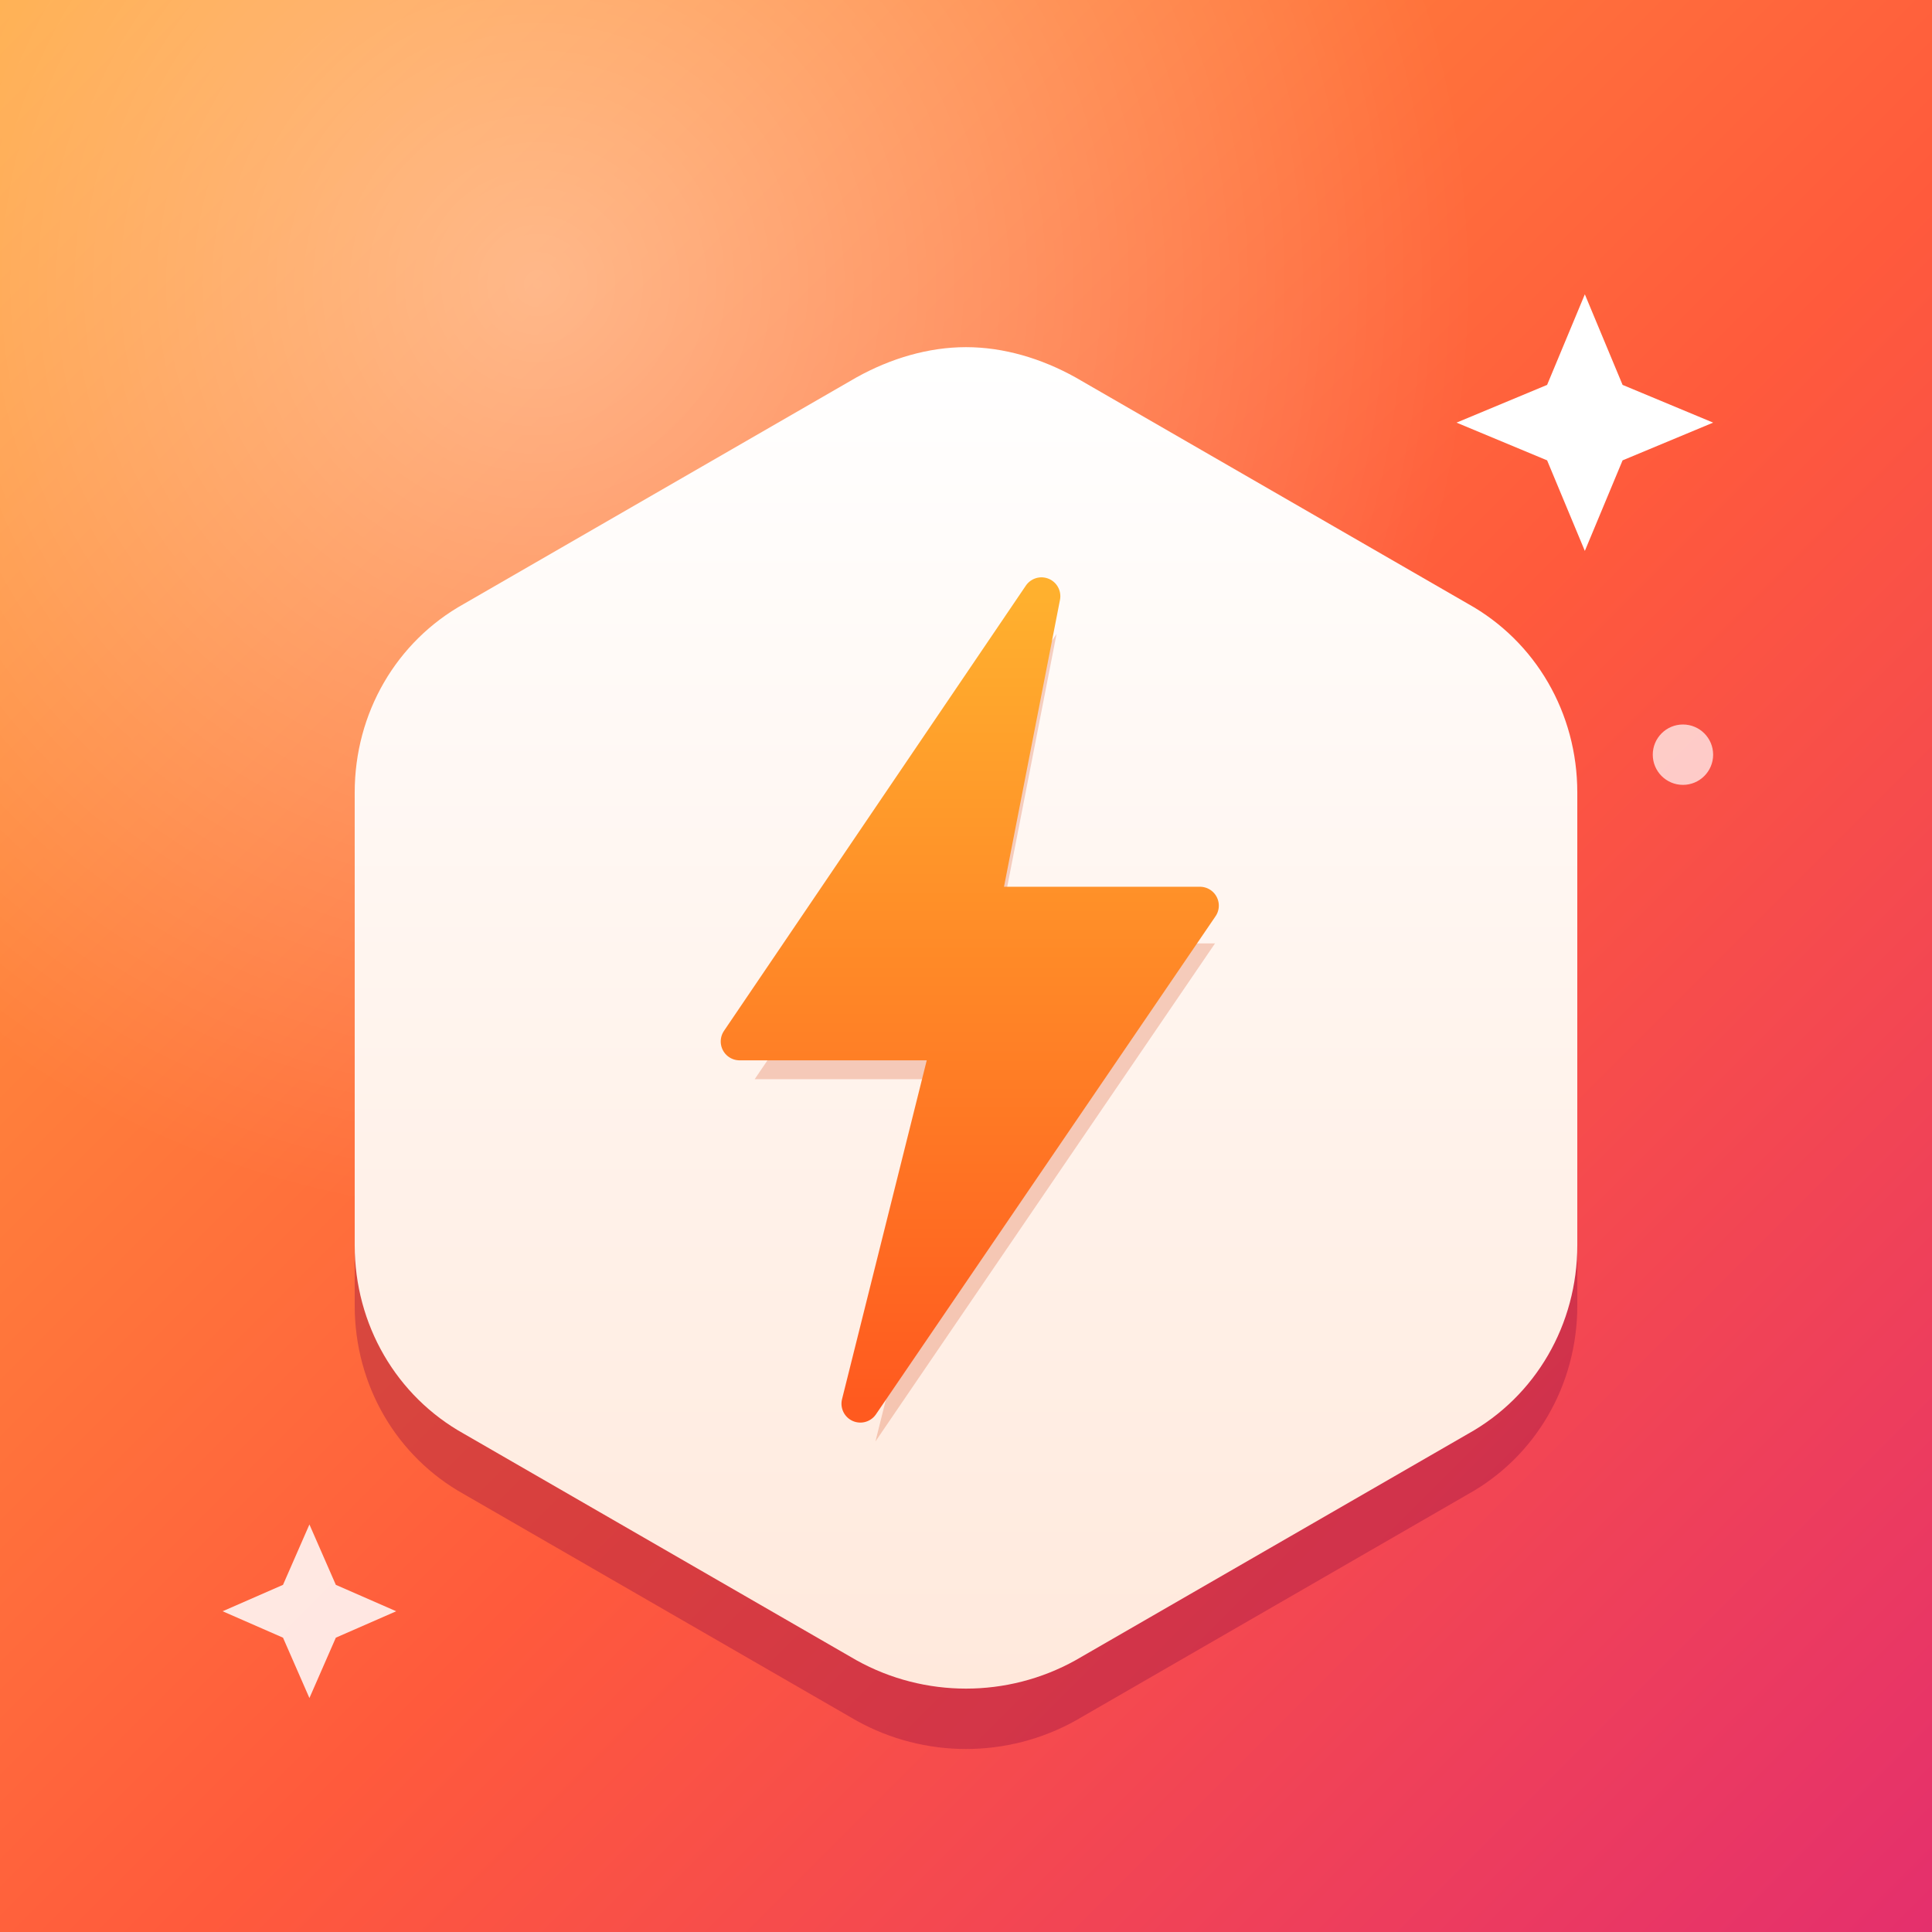
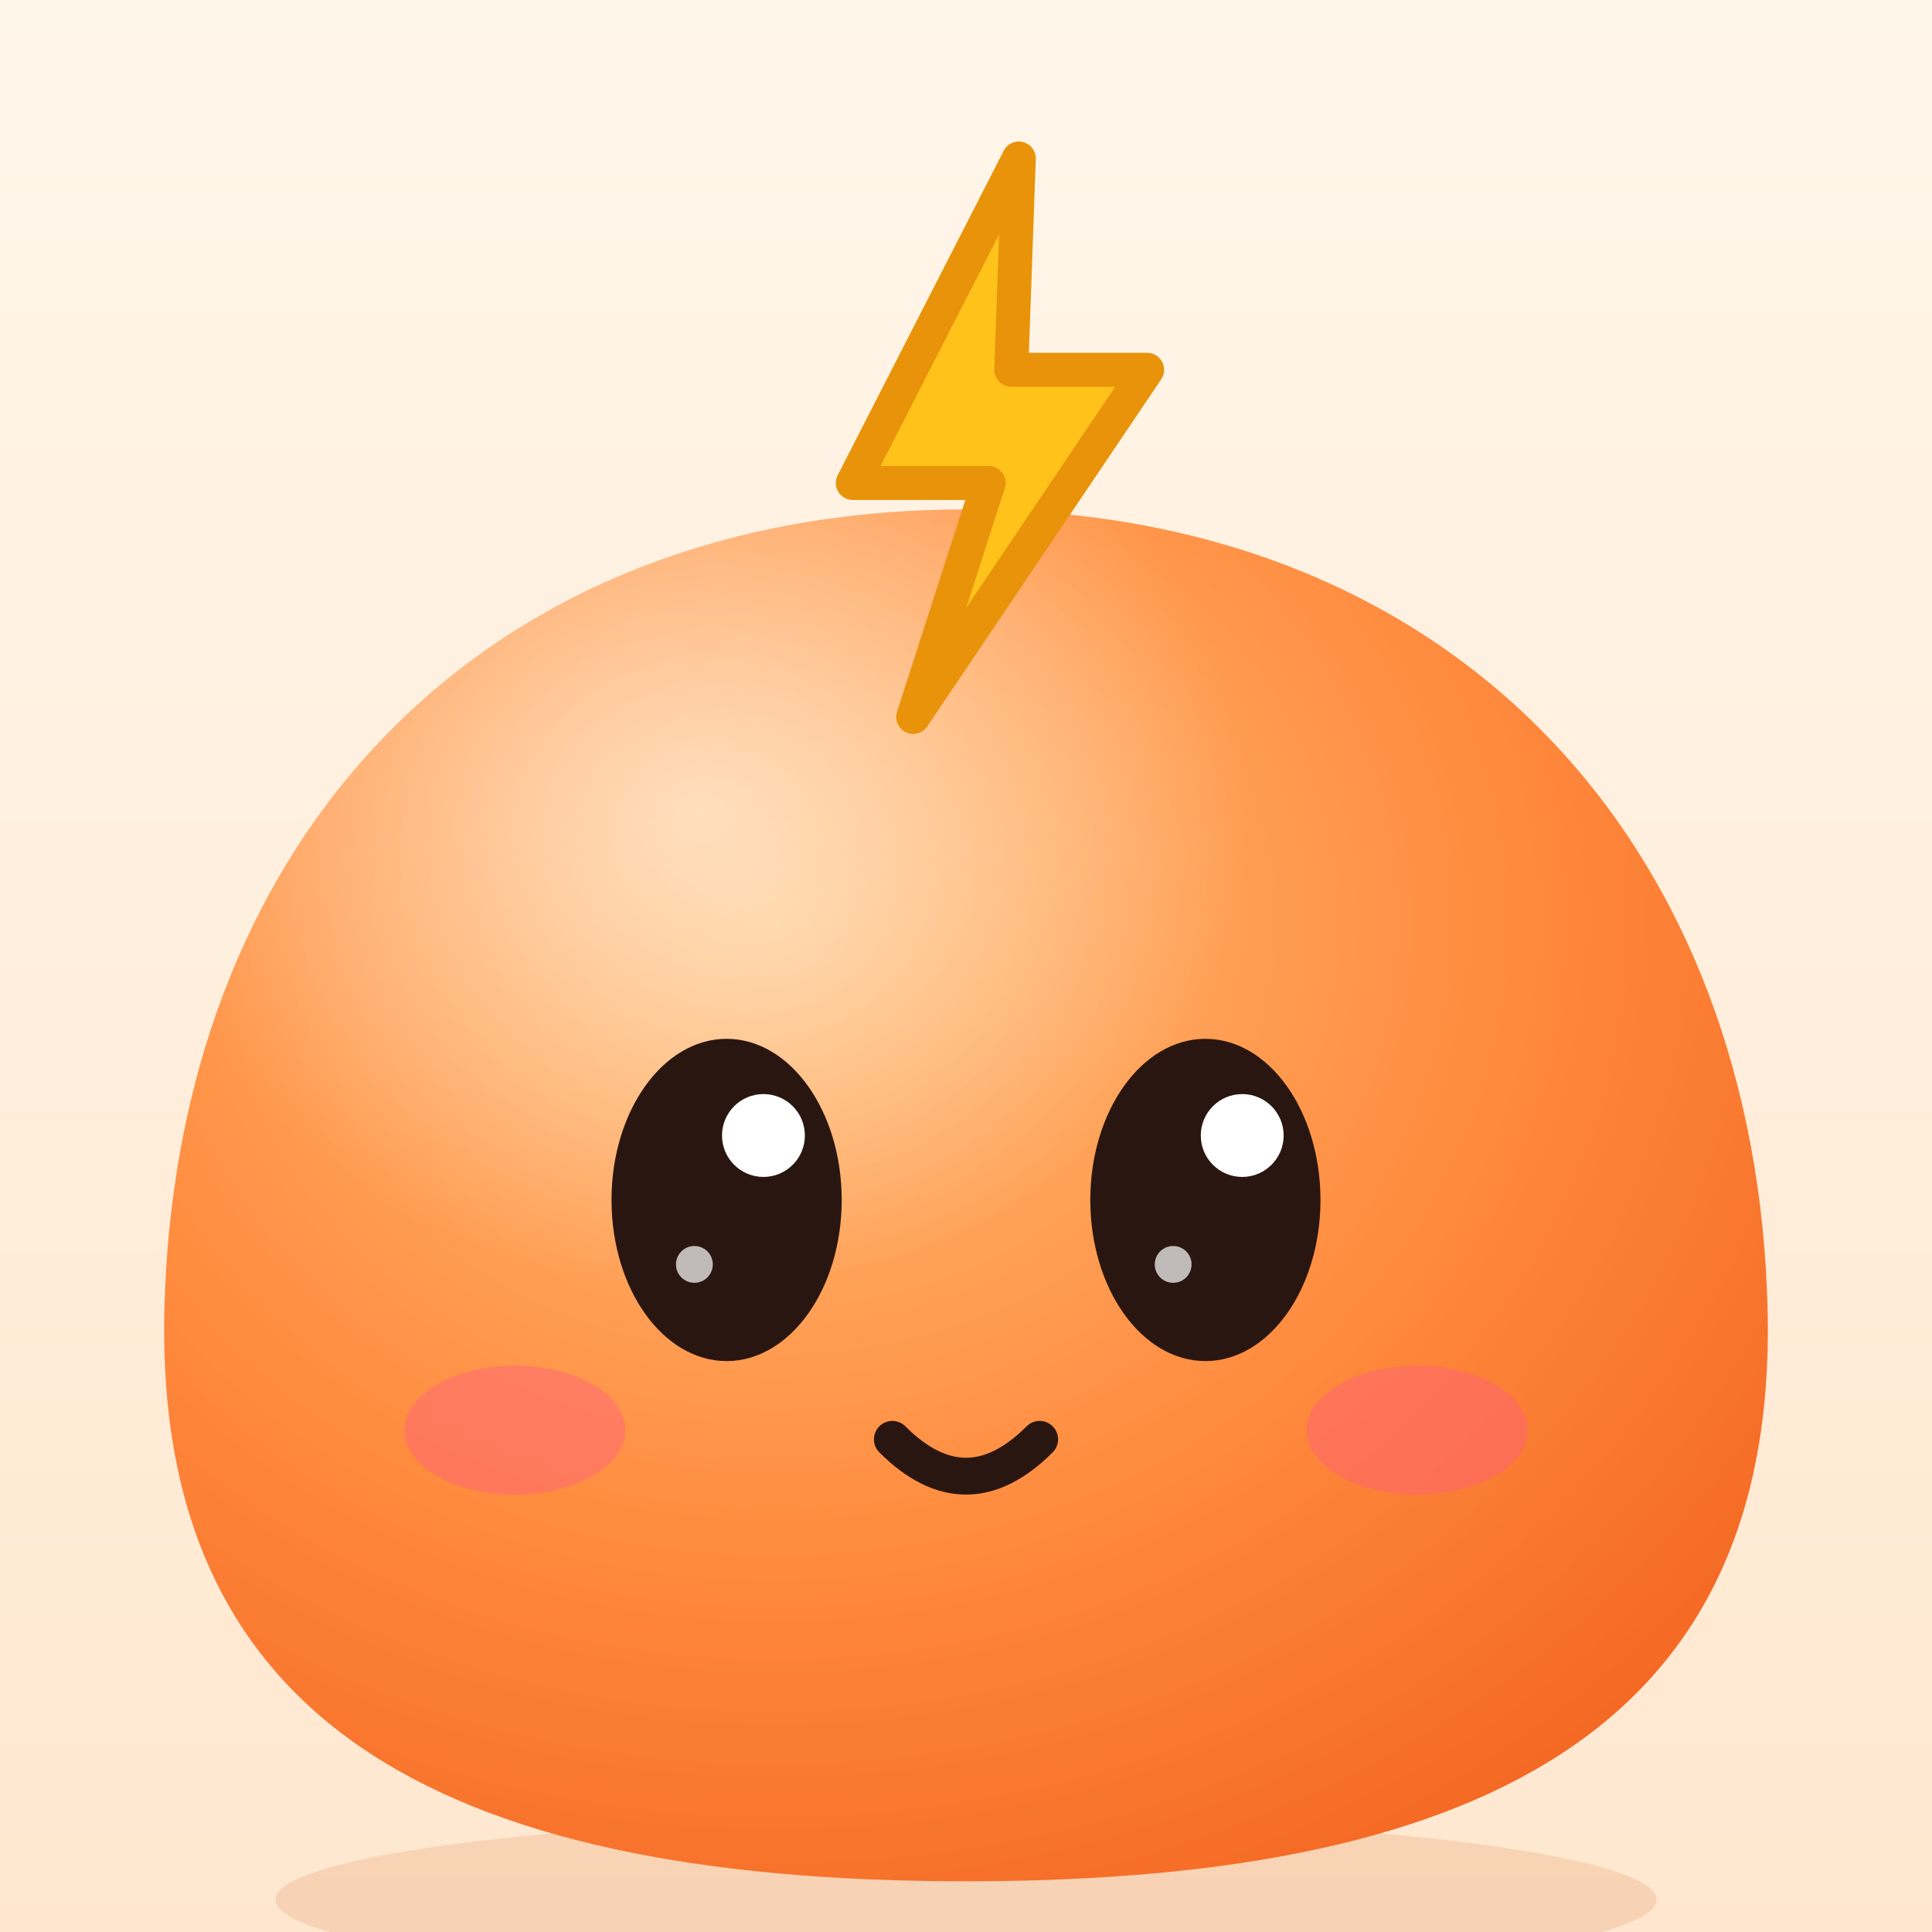
<svg xmlns="http://www.w3.org/2000/svg" viewBox="0 0 512 512">
  <defs>
-     <linearGradient id="bg" x1="0" y1="0" x2="1" y2="1">
-       <stop offset="0" stop-color="#ffa63a" />
-       <stop offset=".55" stop-color="#ff5a3c" />
-       <stop offset="1" stop-color="#e42f6d" />
+     <linearGradient id="bg" x1="0" y1="0" x2="0" y2="1">
+       <stop offset="0" stop-color="#fff6ea" />
+       <stop offset="1" stop-color="#ffe7cf" />
    </linearGradient>
-     <radialGradient id="gl" cx=".28" cy=".15" r=".8">
-       <stop offset="0" stop-color="#fff" stop-opacity=".4" />
-       <stop offset=".6" stop-color="#fff" stop-opacity="0" />
+     <radialGradient id="bd" cx=".38" cy=".3" r=".85">
+       <stop offset="0" stop-color="#ffc07a" />
+       <stop offset=".55" stop-color="#ff8a3d" />
+       <stop offset="1" stop-color="#f2621f" />
    </radialGradient>
-     <linearGradient id="hx" x1="0" y1="0" x2="0" y2="1">
-       <stop offset="0" stop-color="#ffffff" />
-       <stop offset="1" stop-color="#ffe9dc" />
-     </linearGradient>
-     <linearGradient id="bt" x1="0" y1="0" x2="0" y2="1">
-       <stop offset="0" stop-color="#ffb02e" />
-       <stop offset="1" stop-color="#ff5a1f" />
-     </linearGradient>
-     <path id="h" d="M256 92c10 0 20 3 29 8l104 60c18 10 29 29 29 50v120c0 21-11 40-29 50l-104 60c-18 10-40 10-58 0l-104-60c-18-10-29-29-29-50V210c0-21 11-40 29-50l104-60c9-5 19-8 29-8z" />
+     <radialGradient id="hl" cx=".33" cy=".22" r=".35">
+       <stop offset="0" stop-color="#fff" stop-opacity=".55" />
+       <stop offset="1" stop-color="#fff" stop-opacity="0" />
+     </radialGradient>
  </defs>
  <rect width="512" height="512" fill="url(#bg)" />
-   <rect width="512" height="512" fill="url(#gl)" />
-   <use href="#h" fill="#9e1440" opacity=".4" transform="translate(0,16)" />
-   <use href="#h" fill="url(#hx)" />
-   <path d="M276 158 L196 276 h56 l-24 96 l90 -132 h-58 z" fill="#d84a1c" opacity=".25" transform="translate(4,10)" />
-   <path d="M276 158 L196 276 h56 l-24 96 l90 -132 h-58 z" fill="url(#bt)" stroke-linejoin="round" stroke="url(#bt)" stroke-width="10" />
-   <g fill="#fff">
-     <path d="M420 78l10 24 24 10-24 10-10 24-10-24-24-10 24-10z" />
-     <path d="M82 404l7 16 16 7-16 7-7 16-7-16-16-7 16-7z" opacity=".85" />
-     <circle cx="446" cy="200" r="8" opacity=".7" />
+   <g transform="translate(256 318) scale(1.22) translate(-256 -300)">
+     <ellipse cx="256" cy="452" rx="150" ry="18" fill="#d9773a" opacity=".18" />
+     <path d="M256 150c104 0 170 70 174 170 4 92-58 128-174 128S78 412 82 320c4-100 70-170 174-170z" fill="url(#bd)" />
+     <path d="M256 150c104 0 170 70 174 170 4 92-58 128-174 128S78 412 82 320c4-100 70-170 174-170z" fill="url(#hl)" />
+     <ellipse cx="204" cy="300" rx="25" ry="35" fill="#2a1610" />
+     <ellipse cx="308" cy="300" rx="25" ry="35" fill="#2a1610" />
+     <circle cx="212" cy="286" r="9" fill="#fff" />
+     <circle cx="316" cy="286" r="9" fill="#fff" />
+     <circle cx="197" cy="314" r="4" fill="#fff" opacity=".7" />
+     <circle cx="301" cy="314" r="4" fill="#fff" opacity=".7" />
+     <ellipse cx="158" cy="350" rx="24" ry="14" fill="#ff5f7e" opacity=".45" />
+     <ellipse cx="354" cy="350" rx="24" ry="14" fill="#ff5f7e" opacity=".45" />
+     <path d="M240 352 q16 16 32 0" fill="none" stroke="#2a1610" stroke-width="8" stroke-linecap="round" />
  </g>
+   <path d="M270 42 L226 128 h36 l-20 62 l62 -92 h-36 z" fill="#ffc21a" stroke="#e8930a" stroke-width="9" stroke-linejoin="round" />
</svg>
